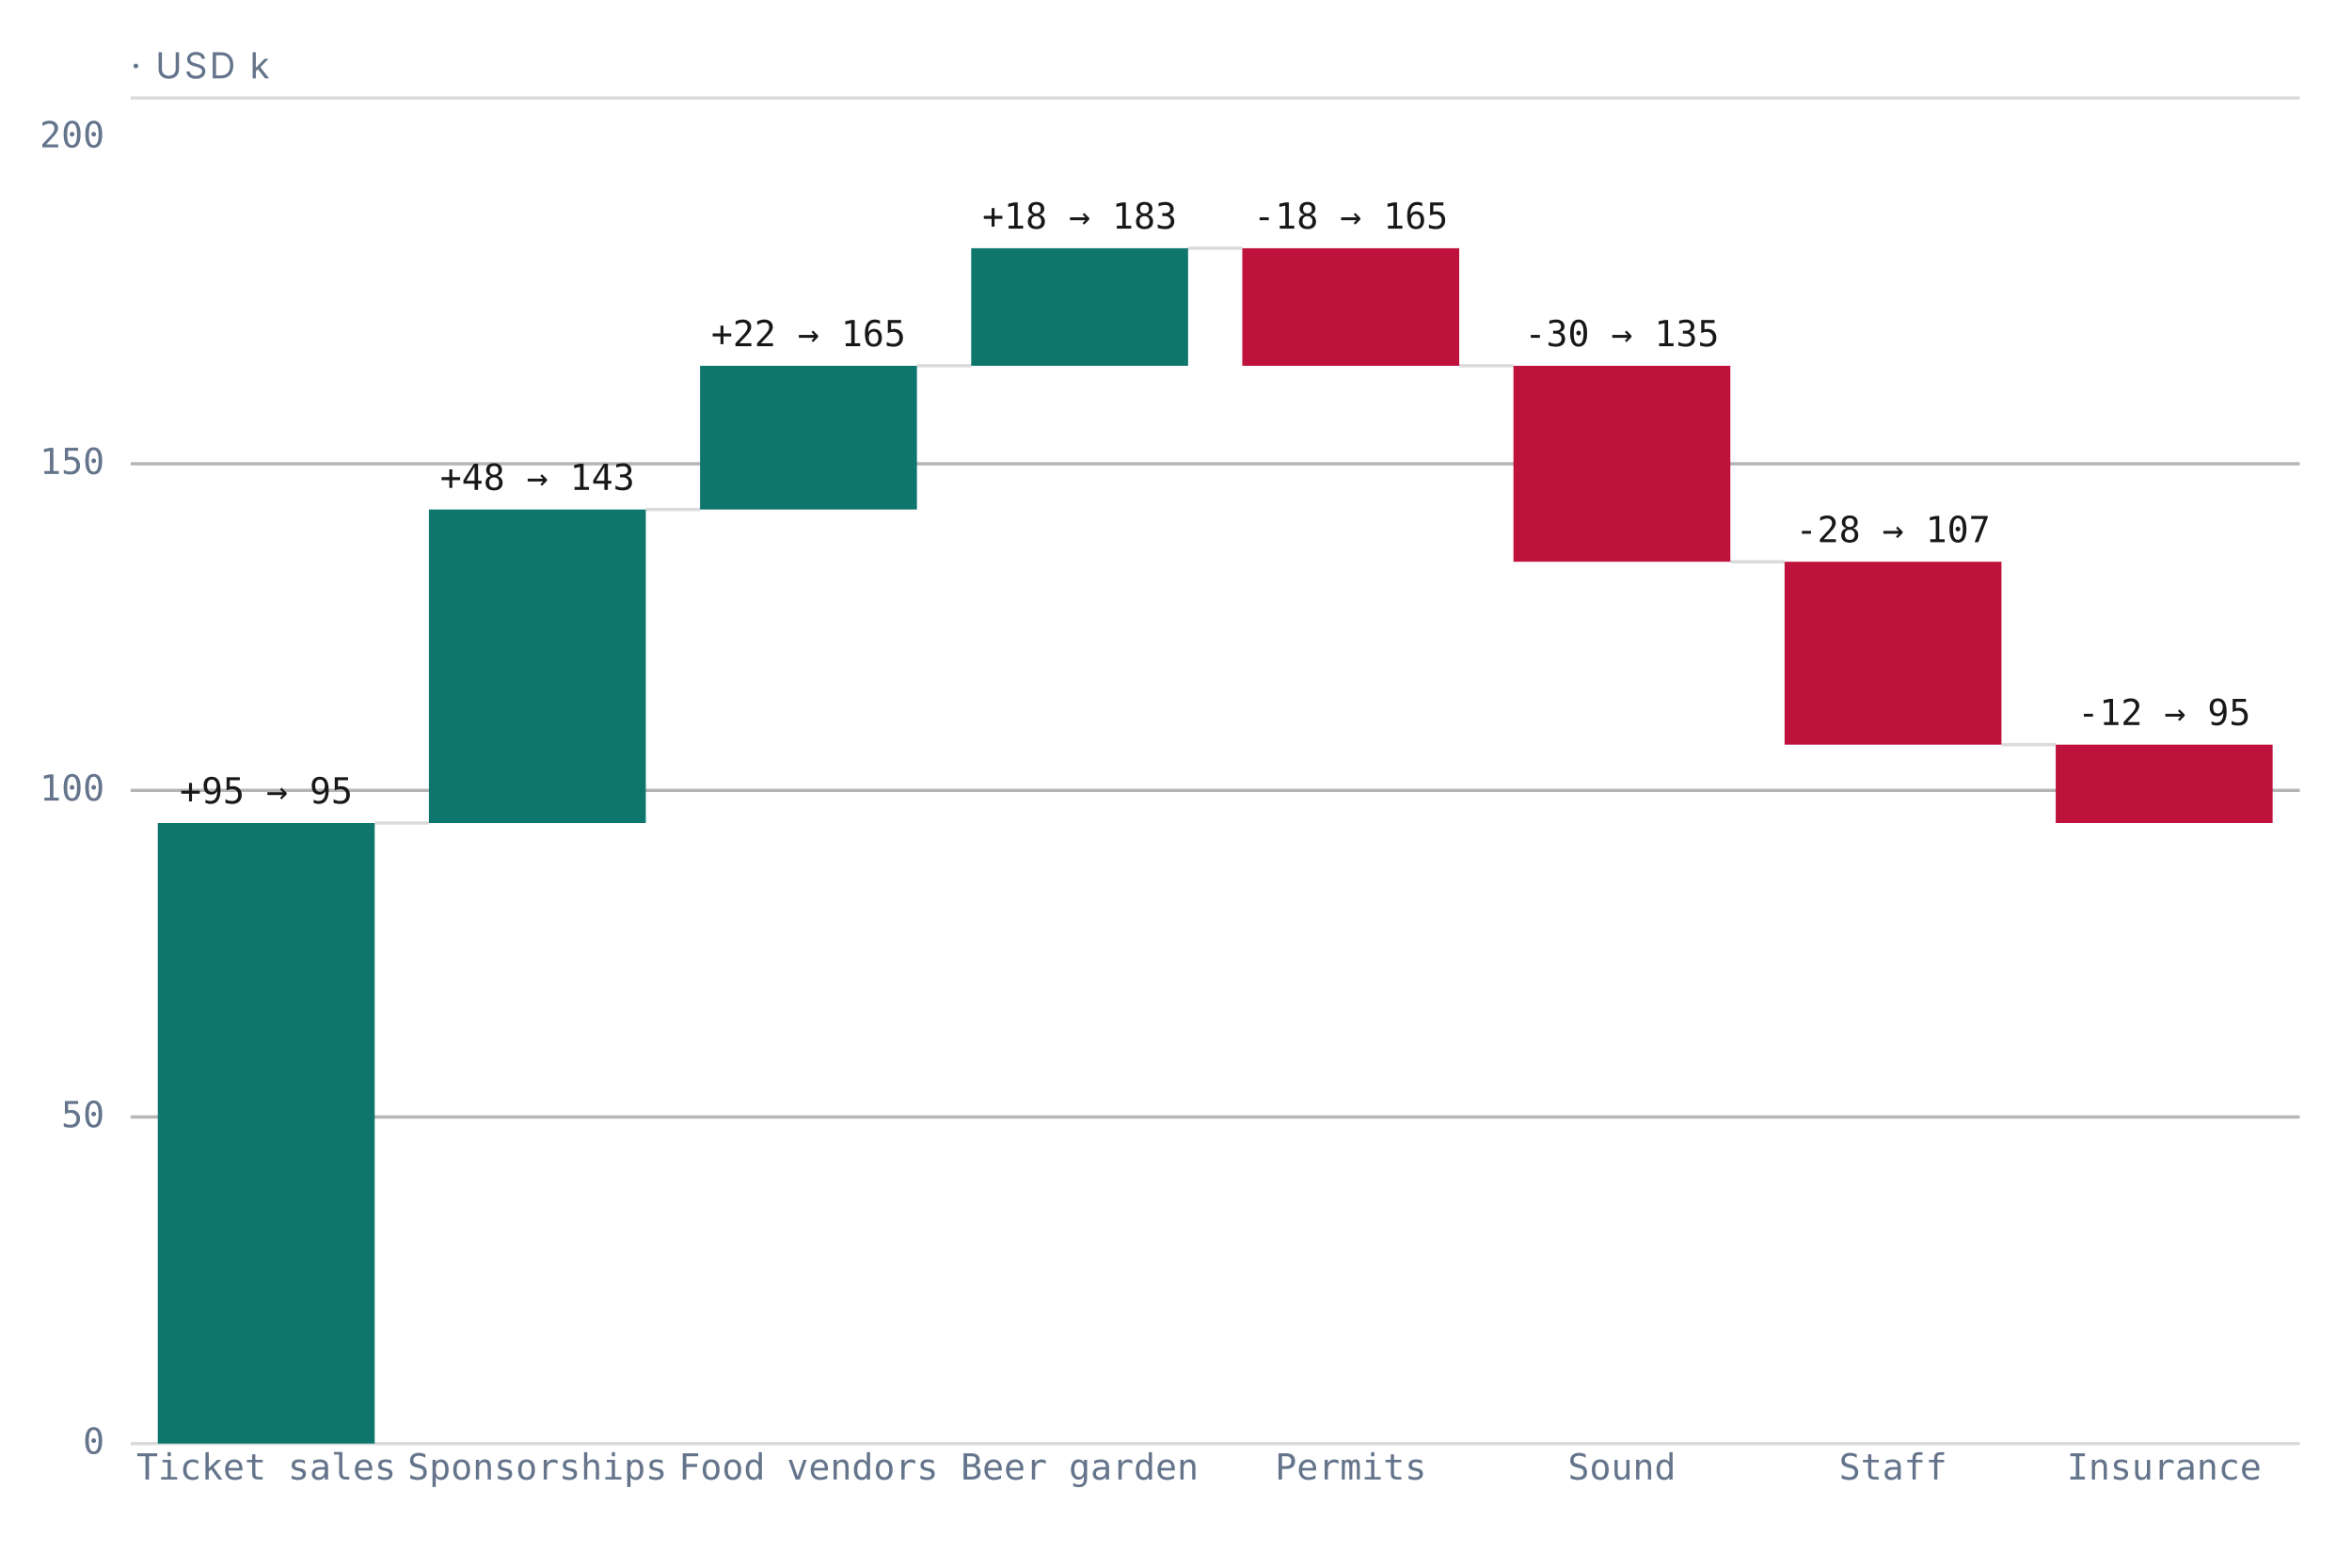
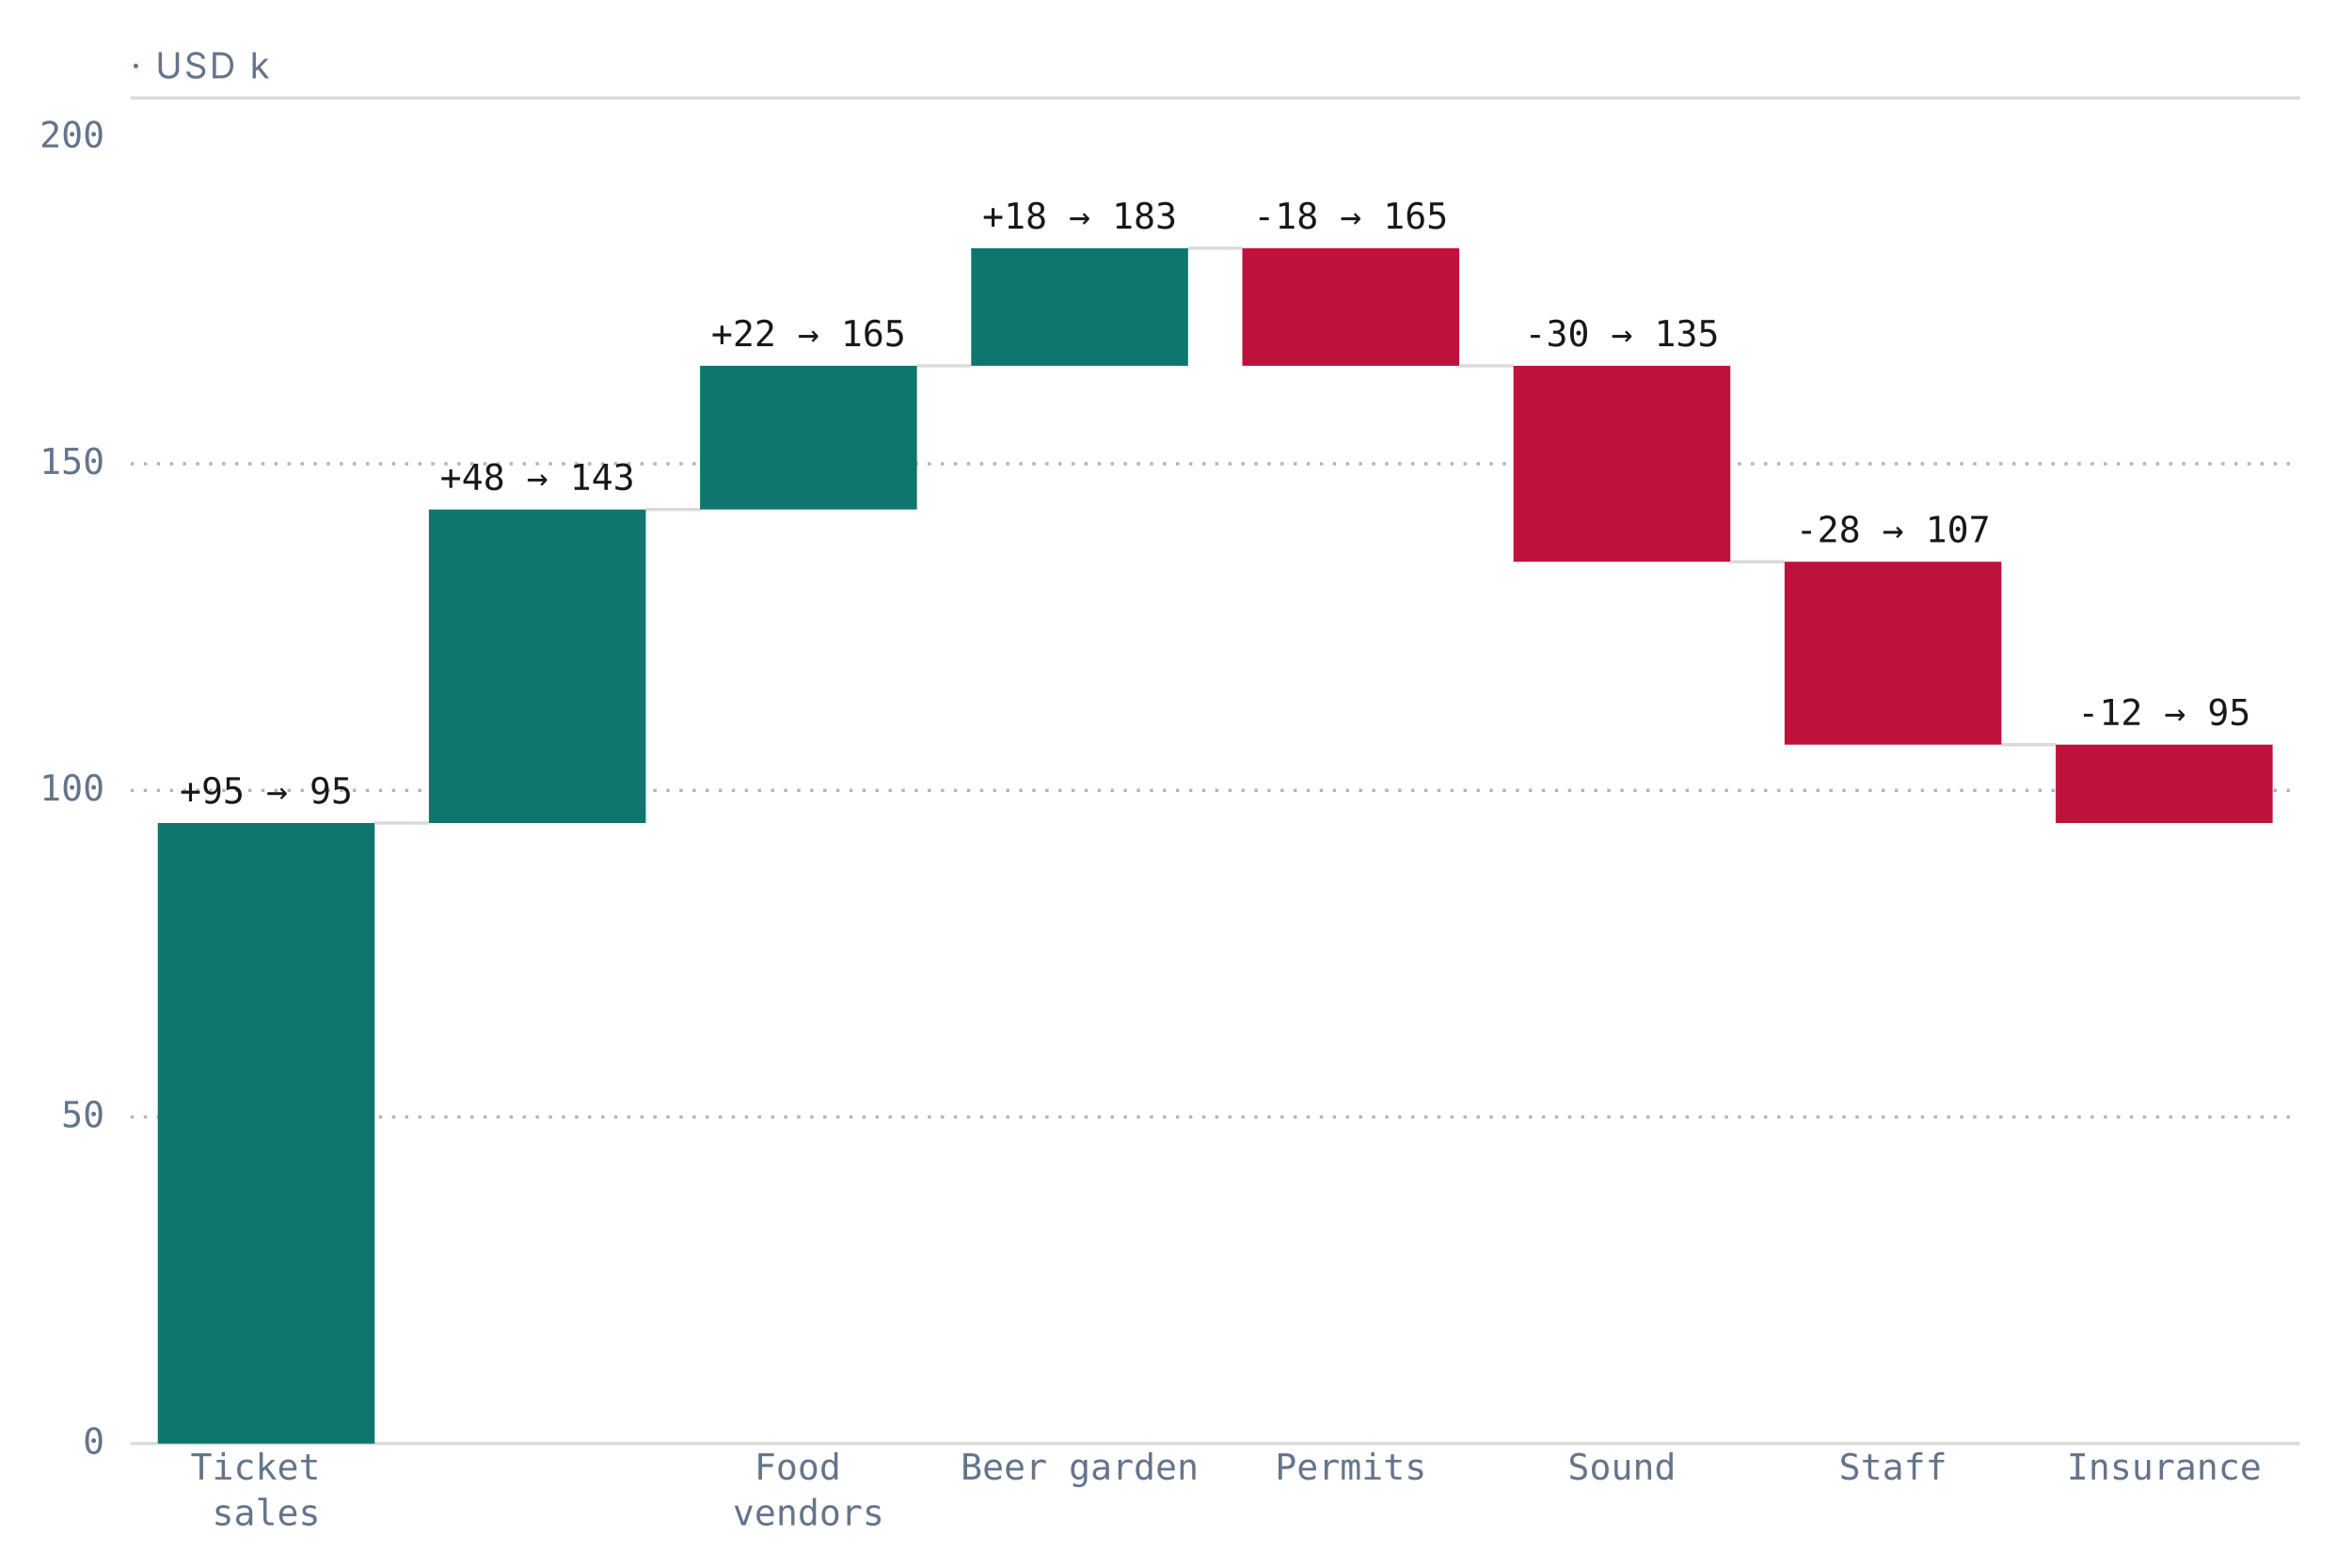
<svg xmlns="http://www.w3.org/2000/svg" width="720" height="480" viewBox="0 0 720 480" role="img" aria-label="waterfall chart: Sponsorships still cover Inman Park sound after permits (USD k), 8 rows" aria-labelledby="mv-b41458dc112446f3-title" aria-describedby="mv-b41458dc112446f3-desc" data-markvis="2" data-chart-type="waterfall" data-id="mv-b41458dc112446f3" font-family="Inter, ui-sans-serif, system-ui, -apple-system, &quot;Segoe UI&quot;, sans-serif" font-size="12">
  <text x="40" y="24" text-anchor="start" font-size="15" font-weight="600" letter-spacing="0.06em" fill="#18181B">
    <tspan font-size="11" font-weight="400" fill="#64748B"> · USD k</tspan>
  </text>
  <line x1="40" x2="704" y1="30" y2="30" stroke="#18181B" stroke-opacity="0.16" stroke-width="1" data-title-rule="1" />
-   <g fill="none" stroke="#18181B" stroke-opacity="0.32" stroke-width="1">
+   <g fill="none" stroke="#18181B" stroke-opacity="0.32" stroke-width="1" stroke-dasharray="1 3">
    <line x1="40" x2="704" y1="342" y2="342" />
    <line x1="40" x2="704" y1="242" y2="242" />
    <line x1="40" x2="704" y1="142" y2="142" />
  </g>
  <path d="M40 442 L704 442" fill="none" stroke="#18181B" stroke-opacity="0.16" stroke-width="1" />
  <g data-waterfall="1">
    <rect x="48.3" y="252" width="66.4" height="190" fill="#0F766E" rx="0" data-step="Ticket sales" data-y="95" data-level="95" data-role="delta" data-baseline="0" />
    <text x="81.5" y="246" text-anchor="middle" font-size="11" font-family="ui-monospace, SFMono-Regular, Menlo, Consolas, monospace" font-weight="500" fill="#18181B" data-delta="Ticket sales">+95 → 95</text>
    <rect x="131.3" y="156" width="66.4" height="96" fill="#0F766E" rx="0" data-step="Sponsorships" data-y="48" data-level="143" data-role="delta" data-baseline="95" />
    <text x="164.5" y="150" text-anchor="middle" font-size="11" font-family="ui-monospace, SFMono-Regular, Menlo, Consolas, monospace" font-weight="500" fill="#18181B" data-delta="Sponsorships">+48 → 143</text>
    <rect x="214.3" y="112" width="66.4" height="44" fill="#0F766E" rx="0" data-step="Food vendors" data-y="22" data-level="165" data-role="delta" data-baseline="143" />
    <text x="247.5" y="106" text-anchor="middle" font-size="11" font-family="ui-monospace, SFMono-Regular, Menlo, Consolas, monospace" font-weight="500" fill="#18181B" data-delta="Food vendors">+22 → 165</text>
    <rect x="297.3" y="76" width="66.4" height="36" fill="#0F766E" rx="0" data-step="Beer garden" data-y="18" data-level="183" data-role="delta" data-baseline="165" />
    <text x="330.5" y="70" text-anchor="middle" font-size="11" font-family="ui-monospace, SFMono-Regular, Menlo, Consolas, monospace" font-weight="500" fill="#18181B" data-delta="Beer garden">+18 → 183</text>
    <rect x="380.3" y="76" width="66.4" height="36" fill="#BE123C" rx="0" data-step="Permits" data-y="-18" data-level="165" data-role="delta" data-baseline="183" />
    <text x="413.5" y="70" text-anchor="middle" font-size="11" font-family="ui-monospace, SFMono-Regular, Menlo, Consolas, monospace" font-weight="500" fill="#18181B" data-delta="Permits">-18 → 165</text>
    <rect x="463.3" y="112" width="66.4" height="60" fill="#BE123C" rx="0" data-step="Sound" data-y="-30" data-level="135" data-role="delta" data-baseline="165" />
    <text x="496.5" y="106" text-anchor="middle" font-size="11" font-family="ui-monospace, SFMono-Regular, Menlo, Consolas, monospace" font-weight="500" fill="#18181B" data-delta="Sound">-30 → 135</text>
    <rect x="546.3" y="172" width="66.4" height="56" fill="#BE123C" rx="0" data-step="Staff" data-y="-28" data-level="107" data-role="delta" data-baseline="135" />
    <text x="579.5" y="166" text-anchor="middle" font-size="11" font-family="ui-monospace, SFMono-Regular, Menlo, Consolas, monospace" font-weight="500" fill="#18181B" data-delta="Staff">-28 → 107</text>
    <rect x="629.3" y="228" width="66.4" height="24" fill="#BE123C" rx="0" data-step="Insurance" data-y="-12" data-level="95" data-role="delta" data-baseline="107" />
    <text x="662.5" y="222" text-anchor="middle" font-size="11" font-family="ui-monospace, SFMono-Regular, Menlo, Consolas, monospace" font-weight="500" fill="#18181B" data-delta="Insurance">-12 → 95</text>
  </g>
  <g fill="none" stroke="#18181B" stroke-opacity="0.16" stroke-width="1" data-waterfall-connectors="1">
    <line x1="114.7" x2="131.3" y1="252" y2="252" />
    <line x1="197.7" x2="214.3" y1="156" y2="156" />
    <line x1="280.7" x2="297.3" y1="112" y2="112" />
    <line x1="363.7" x2="380.3" y1="76" y2="76" />
    <line x1="446.7" x2="463.3" y1="112" y2="112" />
    <line x1="529.7" x2="546.3" y1="172" y2="172" />
    <line x1="612.7" x2="629.3" y1="228" y2="228" />
  </g>
  <g fill="#64748B" font-size="11" font-family="ui-monospace, SFMono-Regular, Menlo, Consolas, monospace" font-weight="400">
    <text x="32" y="442" text-anchor="end" dominant-baseline="middle">0</text>
    <text x="32" y="342" text-anchor="end" dominant-baseline="middle">50</text>
    <text x="32" y="242" text-anchor="end" dominant-baseline="middle">100</text>
    <text x="32" y="142" text-anchor="end" dominant-baseline="middle">150</text>
    <text x="32" y="42" text-anchor="end" dominant-baseline="middle">200</text>
-     <text x="81.5" y="453" text-anchor="middle" data-full-label="Ticket sales">Ticket sales</text>
-     <text x="164.5" y="453" text-anchor="middle" data-full-label="Sponsorships">Sponsorships</text>
-     <text x="247.5" y="453" text-anchor="middle" data-full-label="Food vendors">Food vendors</text>
+     <text x="81.5" y="453" text-anchor="middle" data-full-label="Ticket sales">
+       <tspan x="81.5" dy="0">Ticket</tspan>
+       <tspan x="81.5" dy="14">sales</tspan>
+     </text>
+     <text x="164.5" y="453" text-anchor="middle" data-full-label="Sponsorships" />
+     <text x="247.5" y="453" text-anchor="middle" data-full-label="Food vendors">
+       <tspan x="247.5" dy="0">Food</tspan>
+       <tspan x="247.5" dy="14">vendors</tspan>
+     </text>
    <text x="330.5" y="453" text-anchor="middle" data-full-label="Beer garden">Beer garden</text>
    <text x="413.5" y="453" text-anchor="middle" data-full-label="Permits">Permits</text>
    <text x="496.5" y="453" text-anchor="middle" data-full-label="Sound">Sound</text>
    <text x="579.5" y="453" text-anchor="middle" data-full-label="Staff">Staff</text>
    <text x="662.5" y="453" text-anchor="middle" data-full-label="Insurance">Insurance</text>
  </g>
</svg>
